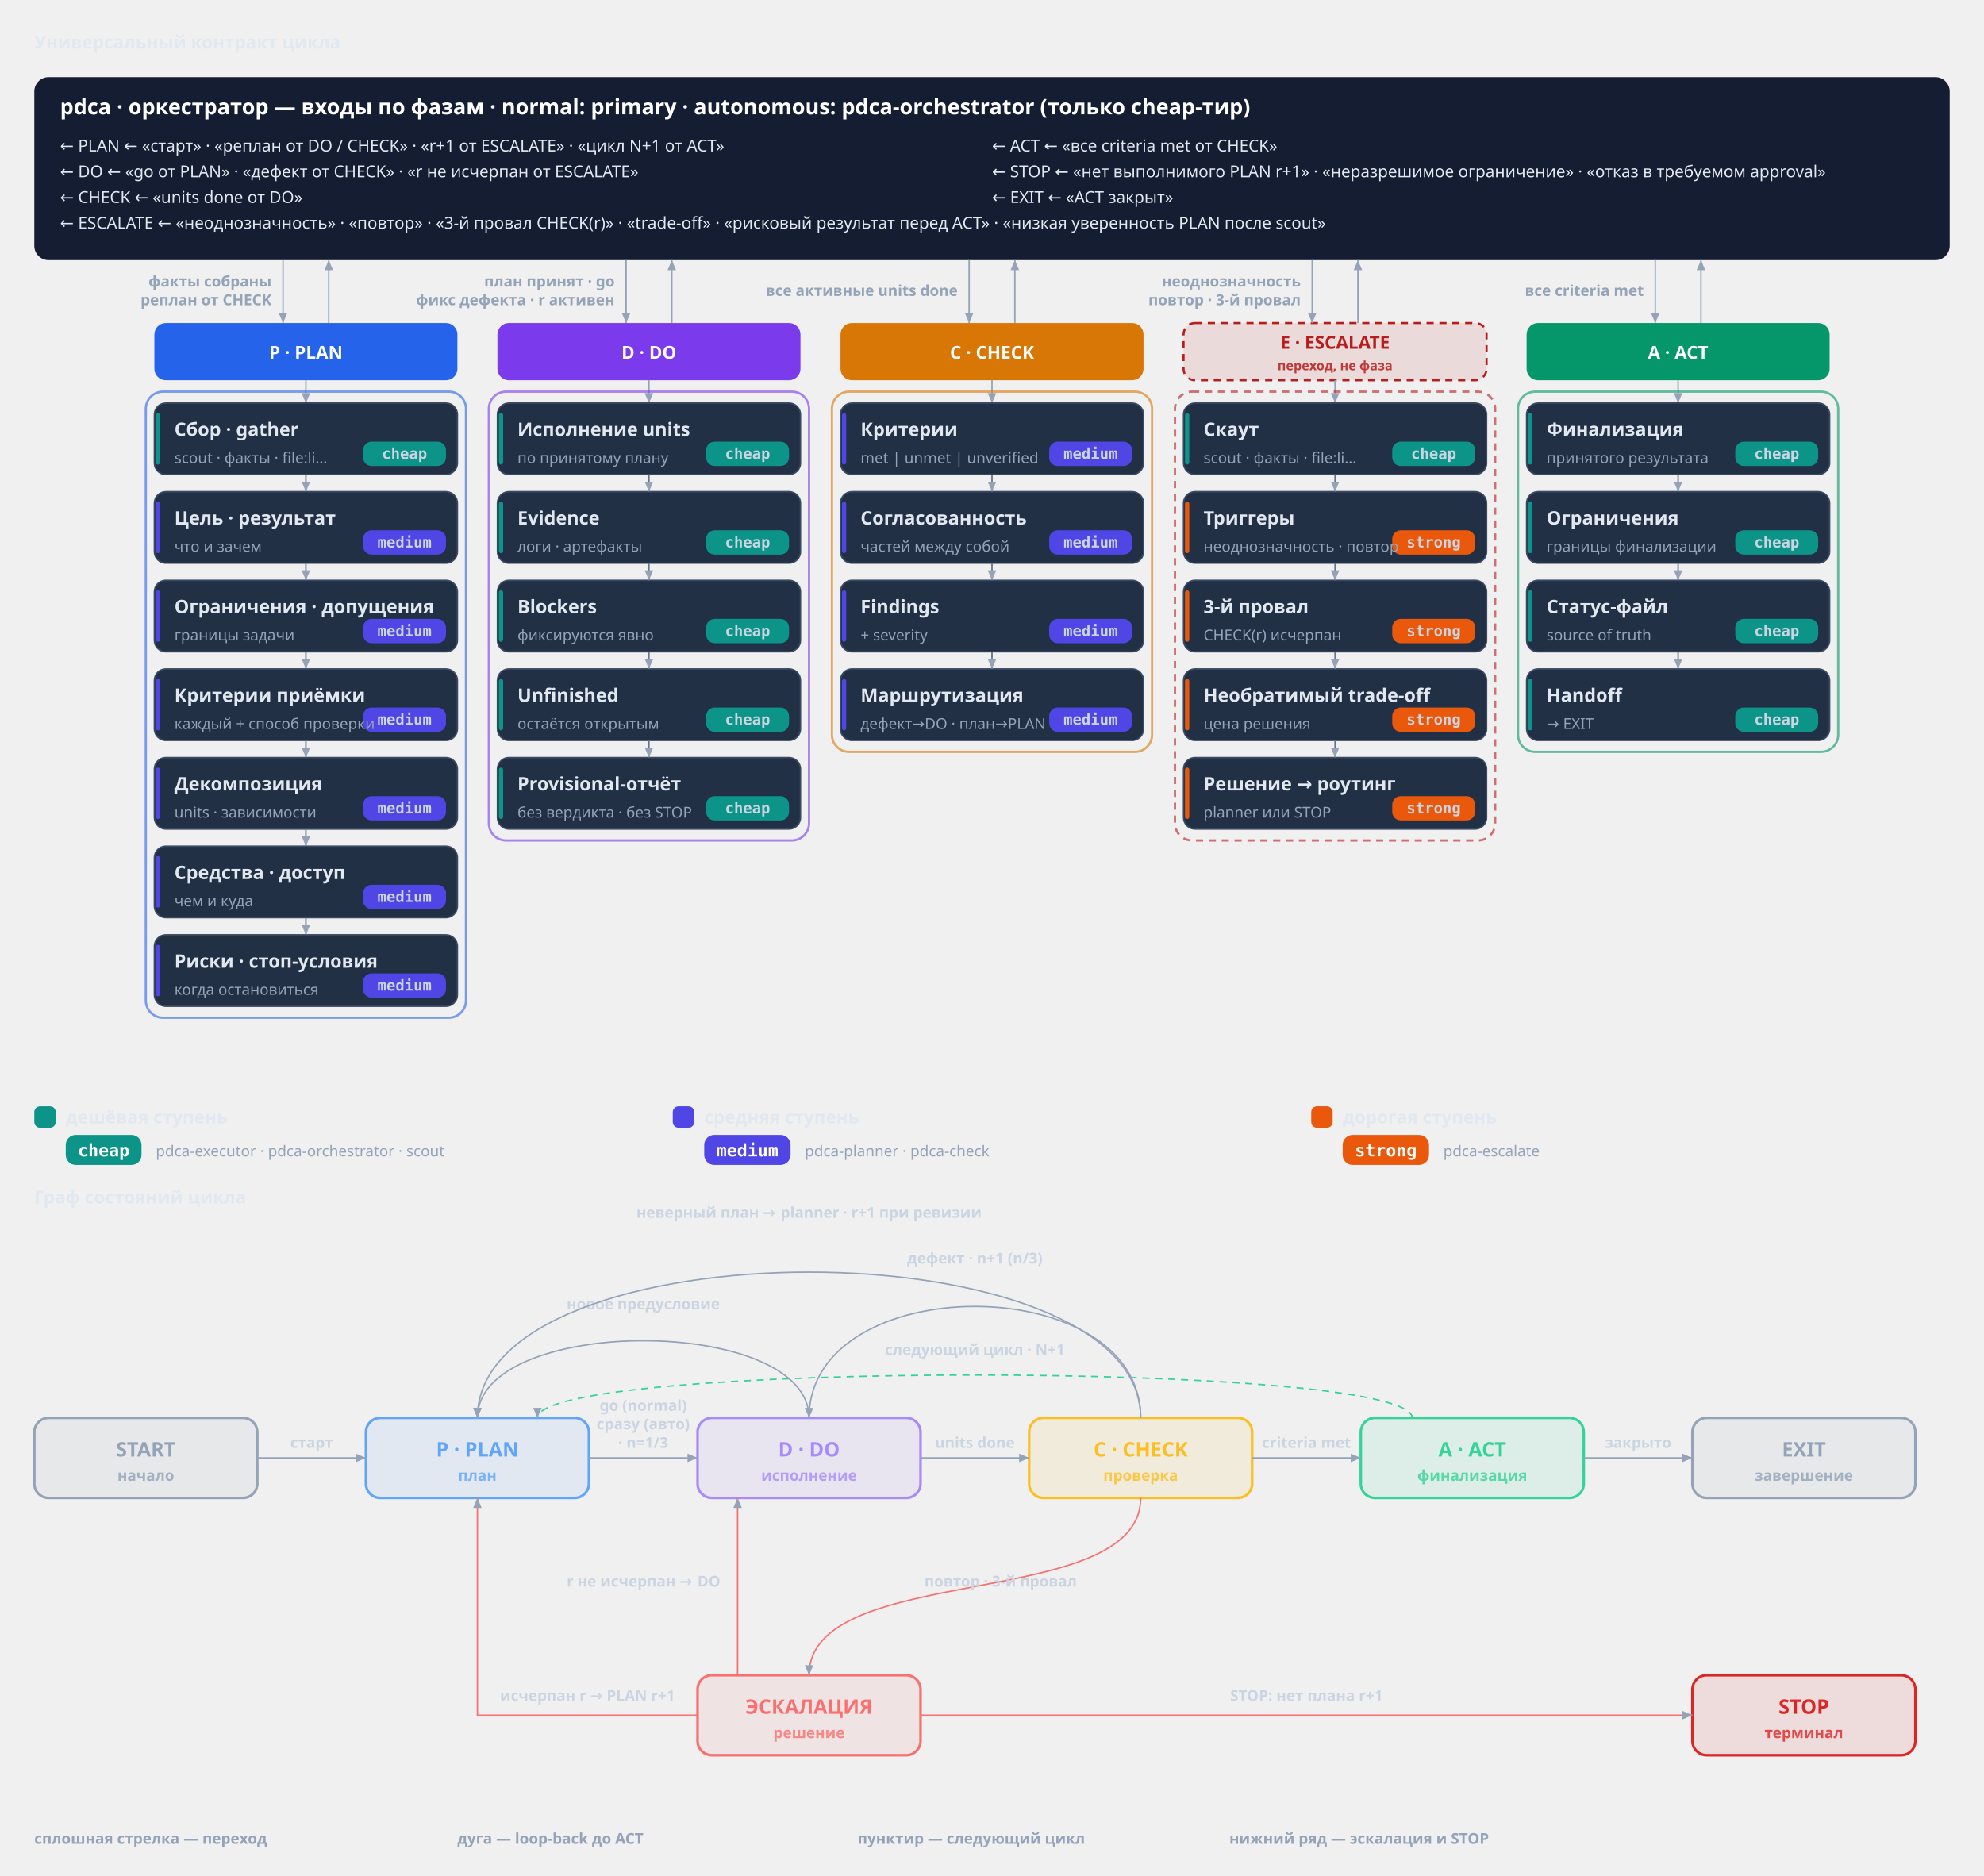
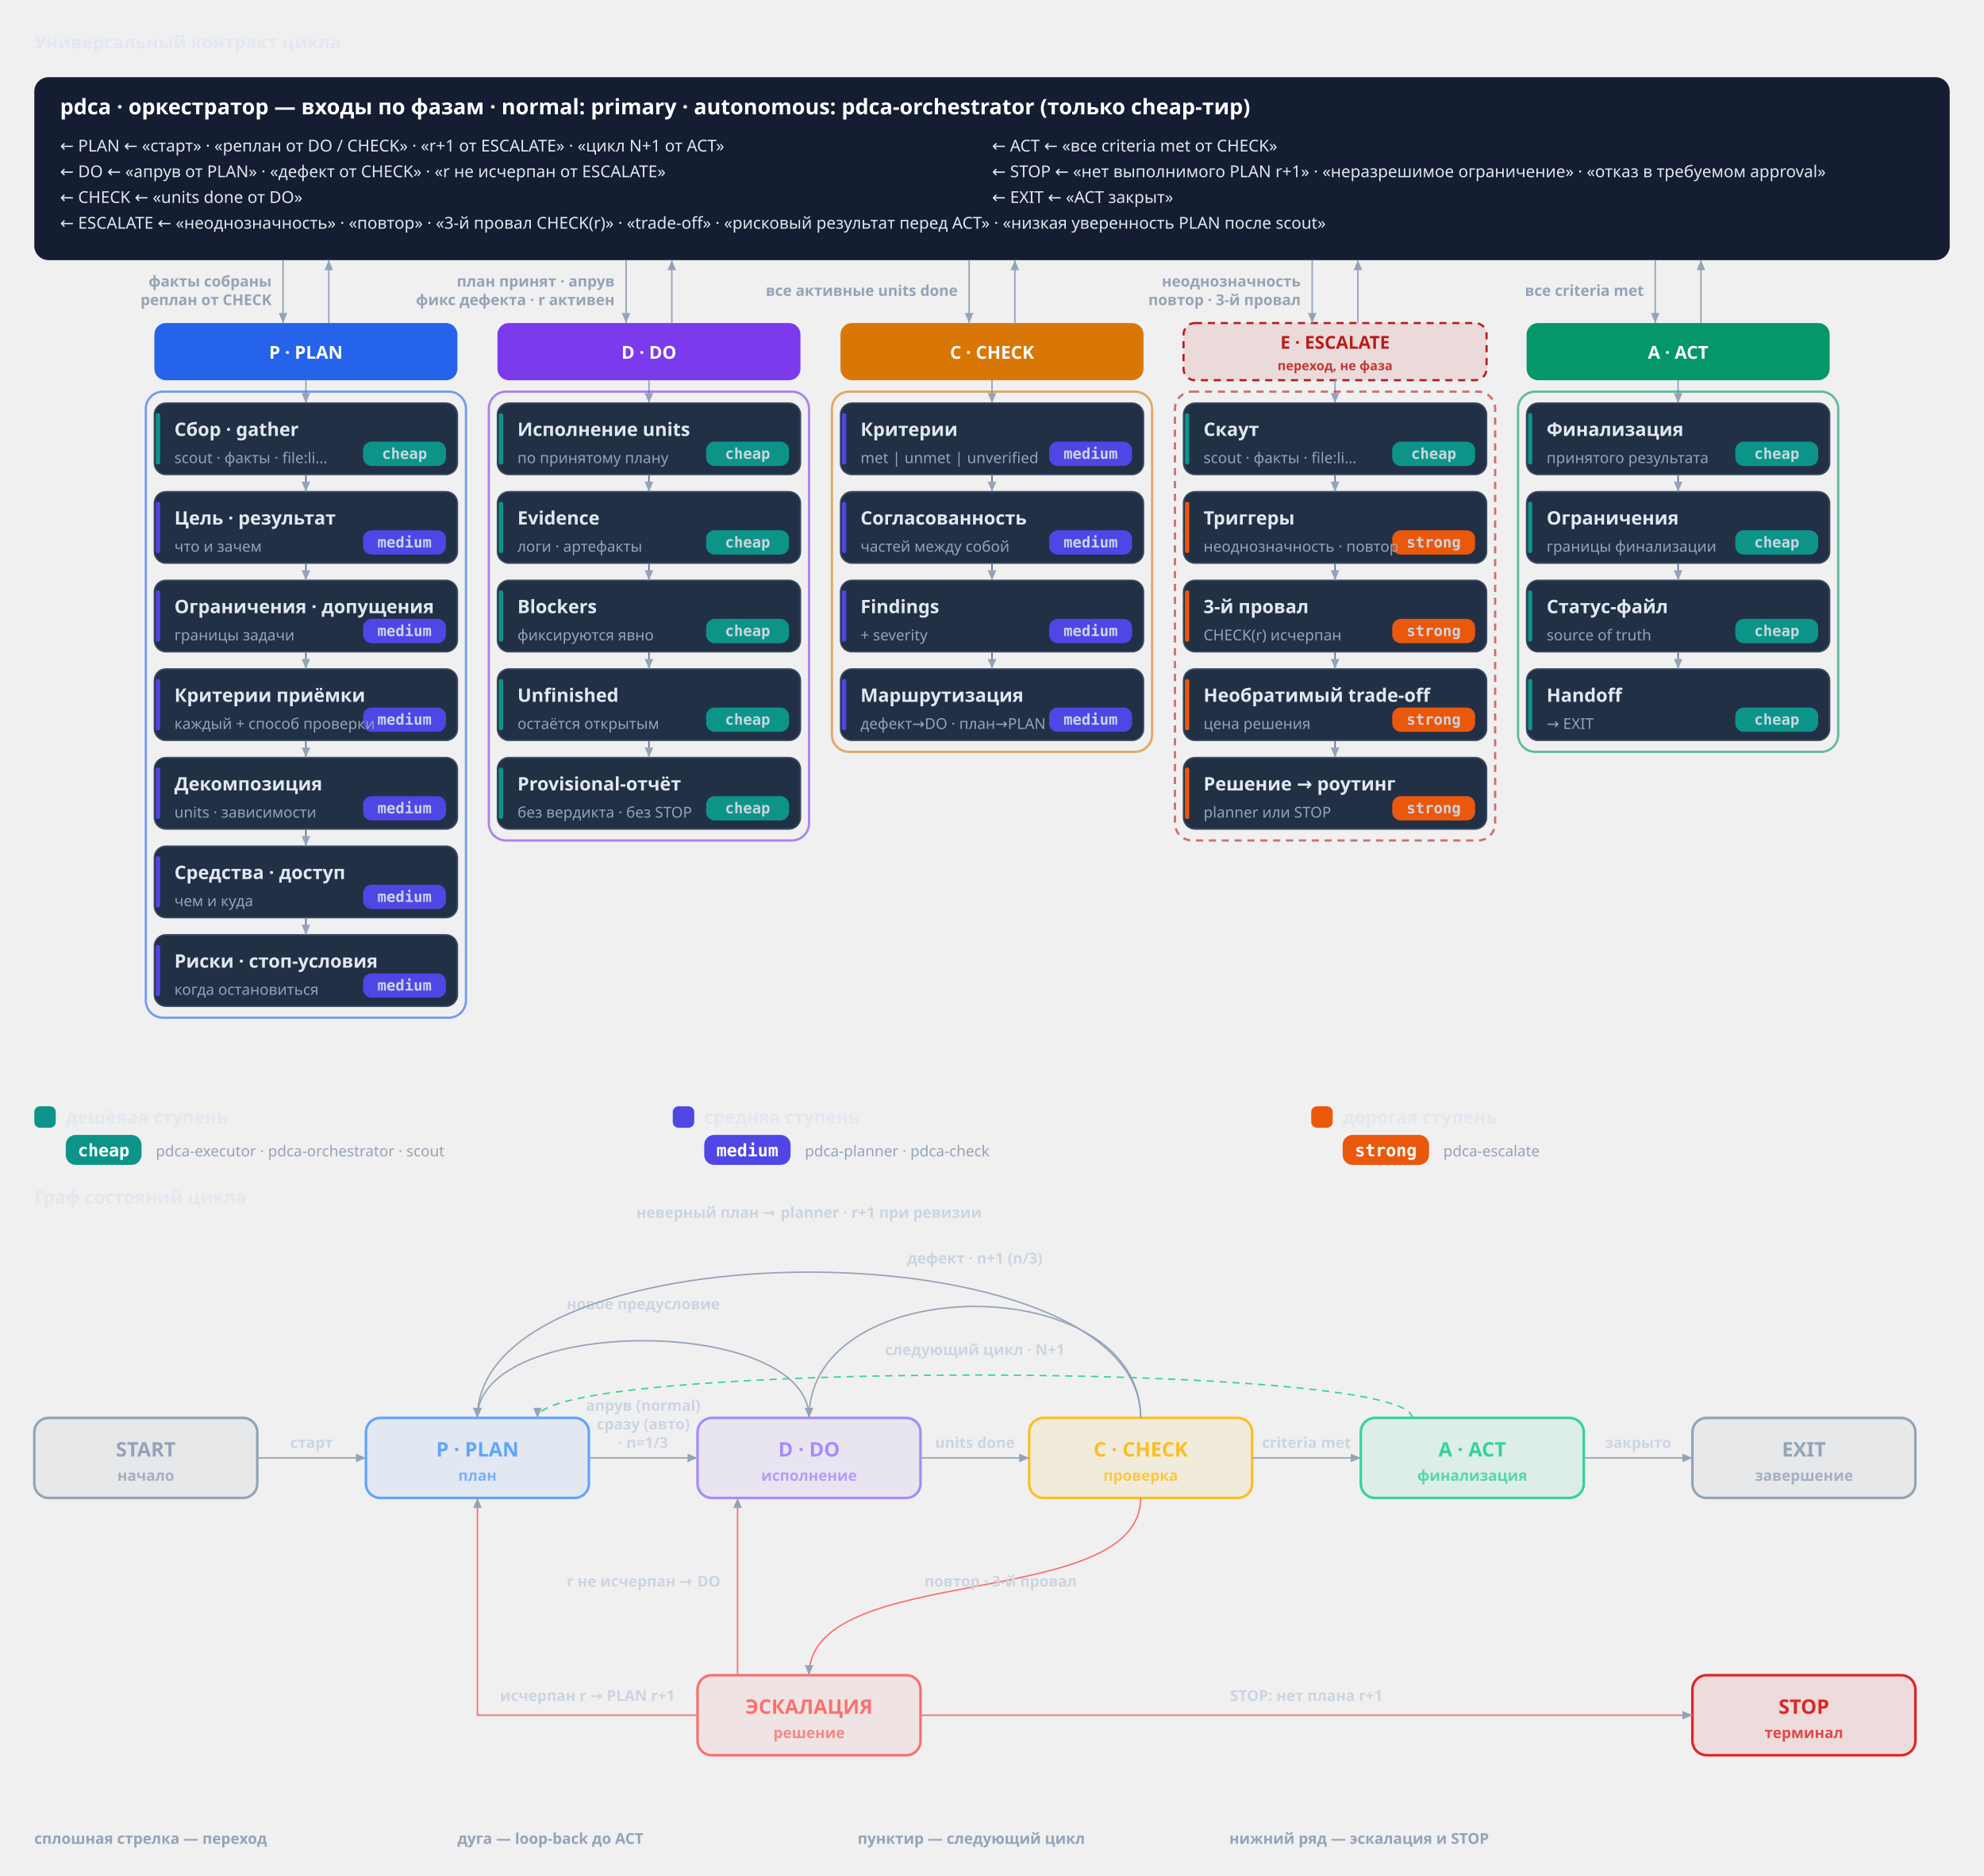
<svg xmlns="http://www.w3.org/2000/svg" viewBox="0 0 1388 1312" width="1388" height="1312" font-family="Segoe UI, system-ui, sans-serif" role="img">
  <defs>
    <marker id="arrow" markerWidth="9" markerHeight="9" refX="7" refY="3" orient="auto">
      <path d="M0,0 L7,3 L0,6 Z" fill="#94a3b8" />
    </marker>
  </defs>
  <style>
.t{font-size:13px;font-weight:600;fill:#e2e8f0}
.s{font-size:10.5px;fill:#94a3b8}
.h{font-size:12.5px;font-weight:700;fill:#ffffff}
.h2{font-size:12.5px;font-weight:700}
.h3{font-size:9px;font-weight:600}
.g{font-size:10.5px;font-weight:600}
.band{fill:#141d31}
.bt{fill:#ffffff;font-size:15px;font-weight:700}
.ol{fill:#e2e8f0;font-size:11.5px}
.lt{font-size:12.5px;font-weight:700;fill:#e2e8f0}
.ls{font-size:10.5px;fill:#94a3b8}
.lm{font-family:ui-monospace,Consolas,Menlo,monospace;font-size:12px;font-weight:700}
.bm{font-family:ui-monospace,Consolas,Menlo,monospace;font-size:10.5px;font-weight:700}
.st{font-size:14px;font-weight:700}
.ss{font-size:10.5px;font-weight:600}
</style>
  <text x="24" y="34" class="lt">Универсальный контракт цикла</text>
  <rect x="24" y="54" width="1340" height="128" rx="10" class="band" />
  <text x="42" y="80" class="bt">pdca · оркестратор — входы по фазам · normal: primary · autonomous: pdca-orchestrator (только cheap-тир)</text>
  <text x="42" y="106" class="ol">← PLAN ← «старт» · «реплан от DO / CHECK» · «r+1 от ESCALATE» · «цикл N+1 от ACT»</text>
-   <text x="42" y="124" class="ol">← DO ← «go от PLAN» · «дефект от CHECK» · «r не исчерпан от ESCALATE»</text>
+   <text x="42" y="124" class="ol">← DO ← «апрув от PLAN» · «дефект от CHECK» · «r не исчерпан от ESCALATE»</text>
  <text x="42" y="142" class="ol">← CHECK ← «units done от DO»</text>
  <text x="42" y="160" class="ol">← ESCALATE ← «неоднозначность» · «повтор» · «3-й провал CHECK(r)» · «trade-off» · «рисковый результат перед ACT» · «низкая уверенность PLAN после scout»</text>
  <text x="694.0" y="106" class="ol">← ACT ← «все criteria met от CHECK»</text>
  <text x="694.0" y="124" class="ol">← STOP ← «нет выполнимого PLAN r+1» · «неразрешимое ограничение» · «отказ в требуемом approval»</text>
  <text x="694.0" y="142" class="ol">← EXIT ← «ACT закрыт»</text>
  <rect x="108.0" y="226" width="212" height="40" rx="8" fill="#2563eb" />
  <text x="214.0" y="251.0" class="h" fill="#ffffff" text-anchor="middle">P · PLAN</text>
  <polyline points="214.0,266 214.0,282" fill="none" stroke="#94a3b8" marker-end="url(#arrow)" />
  <rect x="108.0" y="282" width="212" height="50" rx="8" fill="#223046" stroke="#3b4a63" stroke-width="1" />
  <rect x="109.0" y="289" width="3" height="36" rx="1.5" fill="#0d9488" />
  <rect x="254.0" y="309" width="58" height="17" rx="6" fill="#0d9488" />
  <text x="283.0" y="321.0" class="bm" fill="#cbd5e1" text-anchor="middle">cheap</text>
  <text x="122.0" y="305" class="t">Сбор · gather</text>
  <text x="122.0" y="324" class="s">scout · факты · file:li…</text>
  <rect x="108.0" y="344" width="212" height="50" rx="8" fill="#223046" stroke="#3b4a63" stroke-width="1" />
  <rect x="109.0" y="351" width="3" height="36" rx="1.5" fill="#4f46e5" />
  <rect x="254.0" y="371" width="58" height="17" rx="6" fill="#4f46e5" />
  <text x="283.0" y="383.0" class="bm" fill="#cbd5e1" text-anchor="middle">medium</text>
  <text x="122.0" y="367" class="t">Цель · результат</text>
  <text x="122.0" y="386" class="s">что и зачем</text>
  <rect x="108.0" y="406" width="212" height="50" rx="8" fill="#223046" stroke="#3b4a63" stroke-width="1" />
  <rect x="109.0" y="413" width="3" height="36" rx="1.5" fill="#4f46e5" />
  <rect x="254.0" y="433" width="58" height="17" rx="6" fill="#4f46e5" />
  <text x="283.0" y="445.0" class="bm" fill="#cbd5e1" text-anchor="middle">medium</text>
  <text x="122.0" y="429" class="t">Ограничения · допущения</text>
  <text x="122.0" y="448" class="s">границы задачи</text>
  <rect x="108.0" y="468" width="212" height="50" rx="8" fill="#223046" stroke="#3b4a63" stroke-width="1" />
  <rect x="109.0" y="475" width="3" height="36" rx="1.5" fill="#4f46e5" />
  <rect x="254.0" y="495" width="58" height="17" rx="6" fill="#4f46e5" />
  <text x="283.0" y="507.0" class="bm" fill="#cbd5e1" text-anchor="middle">medium</text>
  <text x="122.0" y="491" class="t">Критерии приёмки</text>
  <text x="122.0" y="510" class="s">каждый + способ проверки</text>
  <rect x="108.0" y="530" width="212" height="50" rx="8" fill="#223046" stroke="#3b4a63" stroke-width="1" />
  <rect x="109.0" y="537" width="3" height="36" rx="1.5" fill="#4f46e5" />
  <rect x="254.0" y="557" width="58" height="17" rx="6" fill="#4f46e5" />
  <text x="283.0" y="569.0" class="bm" fill="#cbd5e1" text-anchor="middle">medium</text>
  <text x="122.0" y="553" class="t">Декомпозиция</text>
  <text x="122.0" y="572" class="s">units · зависимости</text>
  <rect x="108.0" y="592" width="212" height="50" rx="8" fill="#223046" stroke="#3b4a63" stroke-width="1" />
  <rect x="109.0" y="599" width="3" height="36" rx="1.5" fill="#4f46e5" />
  <rect x="254.0" y="619" width="58" height="17" rx="6" fill="#4f46e5" />
  <text x="283.0" y="631.0" class="bm" fill="#cbd5e1" text-anchor="middle">medium</text>
  <text x="122.0" y="615" class="t">Средства · доступ</text>
  <text x="122.0" y="634" class="s">чем и куда</text>
  <rect x="108.0" y="654" width="212" height="50" rx="8" fill="#223046" stroke="#3b4a63" stroke-width="1" />
  <rect x="109.0" y="661" width="3" height="36" rx="1.5" fill="#4f46e5" />
  <rect x="254.0" y="681" width="58" height="17" rx="6" fill="#4f46e5" />
  <text x="283.0" y="693.0" class="bm" fill="#cbd5e1" text-anchor="middle">medium</text>
  <text x="122.0" y="677" class="t">Риски · стоп-условия</text>
  <text x="122.0" y="696" class="s">когда остановиться</text>
  <polyline points="214.0,332 214.0,344" fill="none" stroke="#64748b" marker-end="url(#arrow)" />
  <polyline points="214.0,394 214.0,406" fill="none" stroke="#64748b" marker-end="url(#arrow)" />
  <polyline points="214.0,456 214.0,468" fill="none" stroke="#64748b" marker-end="url(#arrow)" />
  <polyline points="214.0,518 214.0,530" fill="none" stroke="#64748b" marker-end="url(#arrow)" />
  <polyline points="214.0,580 214.0,592" fill="none" stroke="#64748b" marker-end="url(#arrow)" />
  <polyline points="214.0,642 214.0,654" fill="none" stroke="#64748b" marker-end="url(#arrow)" />
  <rect x="102.0" y="274" width="224" height="438" rx="12" fill="none" stroke="#2563eb" stroke-opacity="0.6" stroke-width="1.6" />
  <rect x="348.0" y="226" width="212" height="40" rx="8" fill="#7c3aed" />
  <text x="454.0" y="251.0" class="h" fill="#ffffff" text-anchor="middle">D · DO</text>
  <polyline points="454.0,266 454.0,282" fill="none" stroke="#94a3b8" marker-end="url(#arrow)" />
  <rect x="348.0" y="282" width="212" height="50" rx="8" fill="#223046" stroke="#3b4a63" stroke-width="1" />
  <rect x="349.0" y="289" width="3" height="36" rx="1.5" fill="#0d9488" />
  <rect x="494.0" y="309" width="58" height="17" rx="6" fill="#0d9488" />
  <text x="523.0" y="321.0" class="bm" fill="#cbd5e1" text-anchor="middle">cheap</text>
  <text x="362.0" y="305" class="t">Исполнение units</text>
  <text x="362.0" y="324" class="s">по принятому плану</text>
  <rect x="348.0" y="344" width="212" height="50" rx="8" fill="#223046" stroke="#3b4a63" stroke-width="1" />
  <rect x="349.0" y="351" width="3" height="36" rx="1.5" fill="#0d9488" />
  <rect x="494.0" y="371" width="58" height="17" rx="6" fill="#0d9488" />
  <text x="523.0" y="383.0" class="bm" fill="#cbd5e1" text-anchor="middle">cheap</text>
  <text x="362.0" y="367" class="t">Evidence</text>
  <text x="362.0" y="386" class="s">логи · артефакты</text>
  <rect x="348.0" y="406" width="212" height="50" rx="8" fill="#223046" stroke="#3b4a63" stroke-width="1" />
  <rect x="349.0" y="413" width="3" height="36" rx="1.5" fill="#0d9488" />
  <rect x="494.0" y="433" width="58" height="17" rx="6" fill="#0d9488" />
  <text x="523.0" y="445.0" class="bm" fill="#cbd5e1" text-anchor="middle">cheap</text>
  <text x="362.0" y="429" class="t">Blockers</text>
  <text x="362.0" y="448" class="s">фиксируются явно</text>
  <rect x="348.0" y="468" width="212" height="50" rx="8" fill="#223046" stroke="#3b4a63" stroke-width="1" />
  <rect x="349.0" y="475" width="3" height="36" rx="1.5" fill="#0d9488" />
  <rect x="494.0" y="495" width="58" height="17" rx="6" fill="#0d9488" />
  <text x="523.0" y="507.0" class="bm" fill="#cbd5e1" text-anchor="middle">cheap</text>
  <text x="362.0" y="491" class="t">Unfinished</text>
  <text x="362.0" y="510" class="s">остаётся открытым</text>
  <rect x="348.0" y="530" width="212" height="50" rx="8" fill="#223046" stroke="#3b4a63" stroke-width="1" />
  <rect x="349.0" y="537" width="3" height="36" rx="1.5" fill="#0d9488" />
  <rect x="494.0" y="557" width="58" height="17" rx="6" fill="#0d9488" />
  <text x="523.0" y="569.0" class="bm" fill="#cbd5e1" text-anchor="middle">cheap</text>
  <text x="362.0" y="553" class="t">Provisional-отчёт</text>
  <text x="362.0" y="572" class="s">без вердикта · без STOP</text>
  <polyline points="454.0,332 454.0,344" fill="none" stroke="#64748b" marker-end="url(#arrow)" />
  <polyline points="454.0,394 454.0,406" fill="none" stroke="#64748b" marker-end="url(#arrow)" />
  <polyline points="454.0,456 454.0,468" fill="none" stroke="#64748b" marker-end="url(#arrow)" />
  <polyline points="454.0,518 454.0,530" fill="none" stroke="#64748b" marker-end="url(#arrow)" />
  <rect x="342.0" y="274" width="224" height="314" rx="12" fill="none" stroke="#7c3aed" stroke-opacity="0.6" stroke-width="1.6" />
  <rect x="588.0" y="226" width="212" height="40" rx="8" fill="#d97706" />
  <text x="694.0" y="251.0" class="h" fill="#ffffff" text-anchor="middle">C · CHECK</text>
  <polyline points="694.0,266 694.0,282" fill="none" stroke="#94a3b8" marker-end="url(#arrow)" />
  <rect x="588.0" y="282" width="212" height="50" rx="8" fill="#223046" stroke="#3b4a63" stroke-width="1" />
  <rect x="589.0" y="289" width="3" height="36" rx="1.5" fill="#4f46e5" />
  <rect x="734.0" y="309" width="58" height="17" rx="6" fill="#4f46e5" />
  <text x="763.0" y="321.0" class="bm" fill="#cbd5e1" text-anchor="middle">medium</text>
  <text x="602.0" y="305" class="t">Критерии</text>
  <text x="602.0" y="324" class="s">met | unmet | unverified</text>
  <rect x="588.0" y="344" width="212" height="50" rx="8" fill="#223046" stroke="#3b4a63" stroke-width="1" />
  <rect x="589.0" y="351" width="3" height="36" rx="1.5" fill="#4f46e5" />
  <rect x="734.0" y="371" width="58" height="17" rx="6" fill="#4f46e5" />
  <text x="763.0" y="383.0" class="bm" fill="#cbd5e1" text-anchor="middle">medium</text>
  <text x="602.0" y="367" class="t">Согласованность</text>
  <text x="602.0" y="386" class="s">частей между собой</text>
  <rect x="588.0" y="406" width="212" height="50" rx="8" fill="#223046" stroke="#3b4a63" stroke-width="1" />
  <rect x="589.0" y="413" width="3" height="36" rx="1.5" fill="#4f46e5" />
  <rect x="734.0" y="433" width="58" height="17" rx="6" fill="#4f46e5" />
  <text x="763.0" y="445.0" class="bm" fill="#cbd5e1" text-anchor="middle">medium</text>
  <text x="602.0" y="429" class="t">Findings</text>
  <text x="602.0" y="448" class="s">+ severity</text>
  <rect x="588.0" y="468" width="212" height="50" rx="8" fill="#223046" stroke="#3b4a63" stroke-width="1" />
  <rect x="589.0" y="475" width="3" height="36" rx="1.5" fill="#4f46e5" />
  <rect x="734.0" y="495" width="58" height="17" rx="6" fill="#4f46e5" />
  <text x="763.0" y="507.0" class="bm" fill="#cbd5e1" text-anchor="middle">medium</text>
  <text x="602.0" y="491" class="t">Маршрутизация</text>
  <text x="602.0" y="510" class="s">дефект→DO · план→PLAN</text>
  <polyline points="694.0,332 694.0,344" fill="none" stroke="#64748b" marker-end="url(#arrow)" />
  <polyline points="694.0,394 694.0,406" fill="none" stroke="#64748b" marker-end="url(#arrow)" />
  <polyline points="694.0,456 694.0,468" fill="none" stroke="#64748b" marker-end="url(#arrow)" />
  <rect x="582.0" y="274" width="224" height="252" rx="12" fill="none" stroke="#d97706" stroke-opacity="0.6" stroke-width="1.6" />
  <rect x="828.0" y="226" width="212" height="40" rx="8" fill="#b91c1c" fill-opacity="0.10" stroke="#b91c1c" stroke-width="1.5" stroke-dasharray="5,4" />
  <text x="934.0" y="244.0" class="h2" fill="#b91c1c" text-anchor="middle">E · ESCALATE</text>
  <text x="934.0" y="259.0" class="h3" fill="#b91c1c" opacity="0.85" text-anchor="middle">переход, не фаза</text>
  <polyline points="934.0,266 934.0,282" fill="none" stroke="#94a3b8" marker-end="url(#arrow)" />
  <rect x="828.0" y="282" width="212" height="50" rx="8" fill="#223046" stroke="#3b4a63" stroke-width="1" />
  <rect x="829.0" y="289" width="3" height="36" rx="1.5" fill="#0d9488" />
  <rect x="974.0" y="309" width="58" height="17" rx="6" fill="#0d9488" />
  <text x="1003.0" y="321.0" class="bm" fill="#cbd5e1" text-anchor="middle">cheap</text>
  <text x="842.0" y="305" class="t">Скаут</text>
  <text x="842.0" y="324" class="s">scout · факты · file:li…</text>
  <rect x="828.0" y="344" width="212" height="50" rx="8" fill="#223046" stroke="#3b4a63" stroke-width="1" />
  <rect x="829.0" y="351" width="3" height="36" rx="1.5" fill="#ea580c" />
  <rect x="974.0" y="371" width="58" height="17" rx="6" fill="#ea580c" />
  <text x="1003.0" y="383.0" class="bm" fill="#cbd5e1" text-anchor="middle">strong</text>
  <text x="842.0" y="367" class="t">Триггеры</text>
  <text x="842.0" y="386" class="s">неоднозначность · повтор</text>
  <rect x="828.0" y="406" width="212" height="50" rx="8" fill="#223046" stroke="#3b4a63" stroke-width="1" />
  <rect x="829.0" y="413" width="3" height="36" rx="1.5" fill="#ea580c" />
  <rect x="974.0" y="433" width="58" height="17" rx="6" fill="#ea580c" />
  <text x="1003.0" y="445.0" class="bm" fill="#cbd5e1" text-anchor="middle">strong</text>
  <text x="842.0" y="429" class="t">3-й провал</text>
  <text x="842.0" y="448" class="s">CHECK(r) исчерпан</text>
  <rect x="828.0" y="468" width="212" height="50" rx="8" fill="#223046" stroke="#3b4a63" stroke-width="1" />
  <rect x="829.0" y="475" width="3" height="36" rx="1.5" fill="#ea580c" />
  <rect x="974.0" y="495" width="58" height="17" rx="6" fill="#ea580c" />
  <text x="1003.0" y="507.0" class="bm" fill="#cbd5e1" text-anchor="middle">strong</text>
  <text x="842.0" y="491" class="t">Необратимый trade-off</text>
  <text x="842.0" y="510" class="s">цена решения</text>
  <rect x="828.0" y="530" width="212" height="50" rx="8" fill="#223046" stroke="#3b4a63" stroke-width="1" />
  <rect x="829.0" y="537" width="3" height="36" rx="1.5" fill="#ea580c" />
  <rect x="974.0" y="557" width="58" height="17" rx="6" fill="#ea580c" />
  <text x="1003.0" y="569.0" class="bm" fill="#cbd5e1" text-anchor="middle">strong</text>
  <text x="842.0" y="553" class="t">Решение → роутинг</text>
  <text x="842.0" y="572" class="s">planner или STOP</text>
  <polyline points="934.0,332 934.0,344" fill="none" stroke="#64748b" marker-end="url(#arrow)" />
  <polyline points="934.0,394 934.0,406" fill="none" stroke="#64748b" marker-end="url(#arrow)" />
  <polyline points="934.0,456 934.0,468" fill="none" stroke="#64748b" marker-end="url(#arrow)" />
  <polyline points="934.0,518 934.0,530" fill="none" stroke="#64748b" marker-end="url(#arrow)" />
  <rect x="822.0" y="274" width="224" height="314" rx="12" fill="none" stroke="#b91c1c" stroke-opacity="0.6" stroke-width="1.6" stroke-dasharray="5,4" />
  <rect x="1068.0" y="226" width="212" height="40" rx="8" fill="#059669" />
  <text x="1174.0" y="251.0" class="h" fill="#ffffff" text-anchor="middle">A · ACT</text>
  <polyline points="1174.0,266 1174.0,282" fill="none" stroke="#94a3b8" marker-end="url(#arrow)" />
  <rect x="1068.0" y="282" width="212" height="50" rx="8" fill="#223046" stroke="#3b4a63" stroke-width="1" />
  <rect x="1069.0" y="289" width="3" height="36" rx="1.5" fill="#0d9488" />
  <rect x="1214.0" y="309" width="58" height="17" rx="6" fill="#0d9488" />
  <text x="1243.0" y="321.0" class="bm" fill="#cbd5e1" text-anchor="middle">cheap</text>
  <text x="1082.0" y="305" class="t">Финализация</text>
  <text x="1082.0" y="324" class="s">принятого результата</text>
  <rect x="1068.0" y="344" width="212" height="50" rx="8" fill="#223046" stroke="#3b4a63" stroke-width="1" />
  <rect x="1069.0" y="351" width="3" height="36" rx="1.5" fill="#0d9488" />
  <rect x="1214.0" y="371" width="58" height="17" rx="6" fill="#0d9488" />
  <text x="1243.0" y="383.0" class="bm" fill="#cbd5e1" text-anchor="middle">cheap</text>
  <text x="1082.0" y="367" class="t">Ограничения</text>
  <text x="1082.0" y="386" class="s">границы финализации</text>
  <rect x="1068.0" y="406" width="212" height="50" rx="8" fill="#223046" stroke="#3b4a63" stroke-width="1" />
  <rect x="1069.0" y="413" width="3" height="36" rx="1.5" fill="#0d9488" />
  <rect x="1214.0" y="433" width="58" height="17" rx="6" fill="#0d9488" />
  <text x="1243.0" y="445.0" class="bm" fill="#cbd5e1" text-anchor="middle">cheap</text>
  <text x="1082.0" y="429" class="t">Статус-файл</text>
  <text x="1082.0" y="448" class="s">source of truth</text>
  <rect x="1068.0" y="468" width="212" height="50" rx="8" fill="#223046" stroke="#3b4a63" stroke-width="1" />
  <rect x="1069.0" y="475" width="3" height="36" rx="1.5" fill="#0d9488" />
  <rect x="1214.0" y="495" width="58" height="17" rx="6" fill="#0d9488" />
  <text x="1243.0" y="507.0" class="bm" fill="#cbd5e1" text-anchor="middle">cheap</text>
  <text x="1082.0" y="491" class="t">Handoff</text>
  <text x="1082.0" y="510" class="s">→ EXIT</text>
  <polyline points="1174.0,332 1174.0,344" fill="none" stroke="#64748b" marker-end="url(#arrow)" />
  <polyline points="1174.0,394 1174.0,406" fill="none" stroke="#64748b" marker-end="url(#arrow)" />
  <polyline points="1174.0,456 1174.0,468" fill="none" stroke="#64748b" marker-end="url(#arrow)" />
  <rect x="1062.0" y="274" width="224" height="252" rx="12" fill="none" stroke="#059669" stroke-opacity="0.6" stroke-width="1.6" />
  <polyline points="198.0,182 198.0,226" fill="none" stroke="#94a3b8" data-edge-id="dispatch_p" marker-end="url(#arrow)" />
  <text x="190.0" y="200.5" class="g" fill="#94a3b8" text-anchor="end">факты собраны</text>
  <text x="190.0" y="213.5" class="g" fill="#94a3b8" text-anchor="end">реплан от CHECK</text>
  <polyline points="230.0,226 230.0,182" fill="none" stroke="#94a3b8" data-edge-id="return_p" marker-end="url(#arrow)" />
  <polyline points="438.0,182 438.0,226" fill="none" stroke="#94a3b8" data-edge-id="dispatch_d" marker-end="url(#arrow)" />
-   <text x="430.0" y="200.5" class="g" fill="#94a3b8" text-anchor="end">план принят · go</text>
+   <text x="430.0" y="200.5" class="g" fill="#94a3b8" text-anchor="end">план принят · апрув</text>
  <text x="430.0" y="213.5" class="g" fill="#94a3b8" text-anchor="end">фикс дефекта · r активен</text>
  <polyline points="470.0,226 470.0,182" fill="none" stroke="#94a3b8" data-edge-id="return_d" marker-end="url(#arrow)" />
  <polyline points="678.0,182 678.0,226" fill="none" stroke="#94a3b8" data-edge-id="dispatch_c" marker-end="url(#arrow)" />
  <text x="670.0" y="207.0" class="g" fill="#94a3b8" text-anchor="end">все активные units done</text>
  <polyline points="710.0,226 710.0,182" fill="none" stroke="#94a3b8" data-edge-id="return_c" marker-end="url(#arrow)" />
  <polyline points="918.0,182 918.0,226" fill="none" stroke="#94a3b8" data-edge-id="dispatch_e" marker-end="url(#arrow)" />
  <text x="910.0" y="200.5" class="g" fill="#94a3b8" text-anchor="end">неоднозначность</text>
  <text x="910.0" y="213.5" class="g" fill="#94a3b8" text-anchor="end">повтор · 3-й провал</text>
  <polyline points="950.0,226 950.0,182" fill="none" stroke="#94a3b8" data-edge-id="return_e" marker-end="url(#arrow)" />
  <polyline points="1158.0,182 1158.0,226" fill="none" stroke="#94a3b8" data-edge-id="dispatch_a" marker-end="url(#arrow)" />
  <text x="1150.0" y="207.0" class="g" fill="#94a3b8" text-anchor="end">все criteria met</text>
  <polyline points="1190.0,226 1190.0,182" fill="none" stroke="#94a3b8" data-edge-id="return_a" marker-end="url(#arrow)" />
  <rect x="24.0" y="774" width="15" height="15" rx="4" fill="#0d9488" />
  <text x="46.0" y="786" class="lt">дешёвая ступень</text>
  <rect x="46.0" y="794" width="53.0" height="21" rx="7" fill="#0d9488" />
  <text x="72.5" y="809" class="lm" fill="#ffffff" text-anchor="middle">cheap</text>
  <text x="109.0" y="809" class="ls">pdca-executor · pdca-orchestrator · scout</text>
  <rect x="470.667" y="774" width="15" height="15" rx="4" fill="#4f46e5" />
  <text x="492.667" y="786" class="lt">средняя ступень</text>
  <rect x="492.667" y="794" width="60.4" height="21" rx="7" fill="#4f46e5" />
  <text x="522.867" y="809" class="lm" fill="#ffffff" text-anchor="middle">medium</text>
  <text x="563.067" y="809" class="ls">pdca-planner · pdca-check</text>
  <rect x="917.333" y="774" width="15" height="15" rx="4" fill="#ea580c" />
  <text x="939.333" y="786" class="lt">дорогая ступень</text>
  <rect x="939.333" y="794" width="60.4" height="21" rx="7" fill="#ea580c" />
  <text x="969.533" y="809" class="lm" fill="#ffffff" text-anchor="middle">strong</text>
  <text x="1009.733" y="809" class="ls">pdca-escalate</text>
  <text x="24" y="842" class="lt">Граф состояний цикла</text>
  <rect x="24" y="992" width="156" height="56" rx="10" fill="#94a3b8" fill-opacity="0.10" stroke="#94a3b8" stroke-width="1.8" data-node-id="START" />
  <text x="102.0" y="1019.0" class="st" fill="#94a3b8" text-anchor="middle">START</text>
  <text x="102.0" y="1036.0" class="ss" fill="#94a3b8" text-anchor="middle" opacity="0.8">начало</text>
  <rect x="256" y="992" width="156" height="56" rx="10" fill="#60a5fa" fill-opacity="0.10" stroke="#60a5fa" stroke-width="1.8" data-node-id="PLAN" />
  <text x="334.0" y="1019.0" class="st" fill="#60a5fa" text-anchor="middle">P · PLAN</text>
  <text x="334.0" y="1036.0" class="ss" fill="#60a5fa" text-anchor="middle" opacity="0.8">план</text>
  <rect x="488" y="992" width="156" height="56" rx="10" fill="#a78bfa" fill-opacity="0.10" stroke="#a78bfa" stroke-width="1.8" data-node-id="DO" />
  <text x="566.0" y="1019.0" class="st" fill="#a78bfa" text-anchor="middle">D · DO</text>
  <text x="566.0" y="1036.0" class="ss" fill="#a78bfa" text-anchor="middle" opacity="0.8">исполнение</text>
  <rect x="720" y="992" width="156" height="56" rx="10" fill="#fbbf24" fill-opacity="0.10" stroke="#fbbf24" stroke-width="1.8" data-node-id="CHECK" />
  <text x="798.0" y="1019.0" class="st" fill="#fbbf24" text-anchor="middle">C · CHECK</text>
  <text x="798.0" y="1036.0" class="ss" fill="#fbbf24" text-anchor="middle" opacity="0.8">проверка</text>
  <rect x="952" y="992" width="156" height="56" rx="10" fill="#34d399" fill-opacity="0.10" stroke="#34d399" stroke-width="1.8" data-node-id="ACT" />
  <text x="1030.0" y="1019.0" class="st" fill="#34d399" text-anchor="middle">A · ACT</text>
  <text x="1030.0" y="1036.0" class="ss" fill="#34d399" text-anchor="middle" opacity="0.8">финализация</text>
  <rect x="1184" y="992" width="156" height="56" rx="10" fill="#94a3b8" fill-opacity="0.10" stroke="#94a3b8" stroke-width="1.8" data-node-id="EXIT" />
  <text x="1262.0" y="1019.0" class="st" fill="#94a3b8" text-anchor="middle">EXIT</text>
  <text x="1262.0" y="1036.0" class="ss" fill="#94a3b8" text-anchor="middle" opacity="0.8">завершение</text>
  <polyline points="180,1020.0 256,1020.0" fill="none" stroke="#94a3b8" data-edge-id="start_plan" marker-end="url(#arrow)" />
  <text x="218.0" y="1013.0" class="g" fill="#cbd5e1" text-anchor="middle">старт</text>
  <polyline points="412,1020.0 488,1020.0" fill="none" stroke="#94a3b8" data-edge-id="plan_do" marker-end="url(#arrow)" />
-   <text x="450.0" y="987.0" class="g" fill="#cbd5e1" text-anchor="middle">go (normal)</text>
+   <text x="450.0" y="987.0" class="g" fill="#cbd5e1" text-anchor="middle">апрув (normal)</text>
  <text x="450.0" y="1000.0" class="g" fill="#cbd5e1" text-anchor="middle">сразу (авто)</text>
  <text x="450.0" y="1013.0" class="g" fill="#cbd5e1" text-anchor="middle">· n=1/3</text>
  <polyline points="644,1020.0 720,1020.0" fill="none" stroke="#94a3b8" data-edge-id="do_check" marker-end="url(#arrow)" />
  <text x="682.0" y="1013.0" class="g" fill="#cbd5e1" text-anchor="middle">units done</text>
  <polyline points="876,1020.0 952,1020.0" fill="none" stroke="#94a3b8" data-edge-id="check_act" marker-end="url(#arrow)" />
  <text x="914.0" y="1013.0" class="g" fill="#cbd5e1" text-anchor="middle">criteria met</text>
  <polyline points="1108,1020.0 1184,1020.0" fill="none" stroke="#94a3b8" data-edge-id="act_exit" marker-end="url(#arrow)" />
  <text x="1146.0" y="1013.0" class="g" fill="#cbd5e1" text-anchor="middle">закрыто</text>
  <path d="M988,992 C988,952 376,952 376,992" fill="none" stroke="#34d399" stroke-dasharray="5,4" data-edge-id="act_plan" marker-end="url(#arrow)" />
  <text x="682" y="948" class="g" fill="#cbd5e1" text-anchor="middle">следующий цикл · N+1</text>
  <path d="M566,992 C566,920 334,920 334,992" fill="none" stroke="#94a3b8" data-edge-id="do_plan_blocker" marker-end="url(#arrow)" />
  <text x="450" y="916" class="g" fill="#cbd5e1" text-anchor="middle">новое предусловие</text>
  <path d="M798,992 C798,888 566,888 566,992" fill="none" stroke="#94a3b8" data-edge-id="check_do_defect" marker-end="url(#arrow)" />
  <text x="682" y="884" class="g" fill="#cbd5e1" text-anchor="middle">дефект · n+1 (n/3)</text>
  <path d="M798,992 C798,856 334,856 334,992" fill="none" stroke="#94a3b8" data-edge-id="check_plan_replan" marker-end="url(#arrow)" />
  <text x="566" y="852" class="g" fill="#cbd5e1" text-anchor="middle">неверный план → planner · r+1 при ревизии</text>
  <rect x="488" y="1172" width="156" height="56" rx="10" fill="#f87171" fill-opacity="0.10" stroke="#f87171" stroke-width="1.8" data-node-id="ESCALATE" />
  <text x="566.0" y="1199.0" class="st" fill="#f87171" text-anchor="middle">ЭСКАЛАЦИЯ</text>
  <text x="566.0" y="1216.0" class="ss" fill="#f87171" text-anchor="middle" opacity="0.8">решение</text>
  <rect x="1184" y="1172" width="156" height="56" rx="10" fill="#dc2626" fill-opacity="0.10" stroke="#dc2626" stroke-width="1.8" data-node-id="STOP" />
  <text x="1262.0" y="1199.0" class="st" fill="#dc2626" text-anchor="middle">STOP</text>
  <text x="1262.0" y="1216.0" class="ss" fill="#dc2626" text-anchor="middle" opacity="0.8">терминал</text>
  <path d="M798,1048 C798,1128 566,1092 566,1172" fill="none" stroke="#f87171" data-edge-id="check_escalate" marker-end="url(#arrow)" />
  <text x="700" y="1110.0" class="g" fill="#cbd5e1" text-anchor="middle">повтор · 3-й провал</text>
  <polyline points="516,1172 516,1048" fill="none" stroke="#f87171" data-edge-id="escalate_do" marker-end="url(#arrow)" />
  <text x="504" y="1110.0" class="g" fill="#cbd5e1" text-anchor="end">r не исчерпан → DO</text>
  <polyline points="488,1200.0 334,1200.0 334,1048" fill="none" stroke="#f87171" data-edge-id="escalate_plan" marker-end="url(#arrow)" />
  <text x="411" y="1190.0" class="g" fill="#cbd5e1" text-anchor="middle">исчерпан r → PLAN r+1</text>
  <polyline points="644,1200.0 1184,1200.0" fill="none" stroke="#f87171" data-edge-id="escalate_stop" marker-end="url(#arrow)" />
  <text x="914" y="1190.0" class="g" fill="#cbd5e1" text-anchor="middle">STOP: нет плана r+1</text>
  <text x="24" y="1290" class="g" fill="#94a3b8" text-anchor="start">сплошная стрелка — переход</text>
  <text x="320" y="1290" class="g" fill="#94a3b8" text-anchor="start">дуга — loop-back до ACT</text>
  <text x="600" y="1290" class="g" fill="#94a3b8" text-anchor="start">пунктир — следующий цикл</text>
  <text x="860" y="1290" class="g" fill="#94a3b8" text-anchor="start">нижний ряд — эскалация и STOP</text>
</svg>
